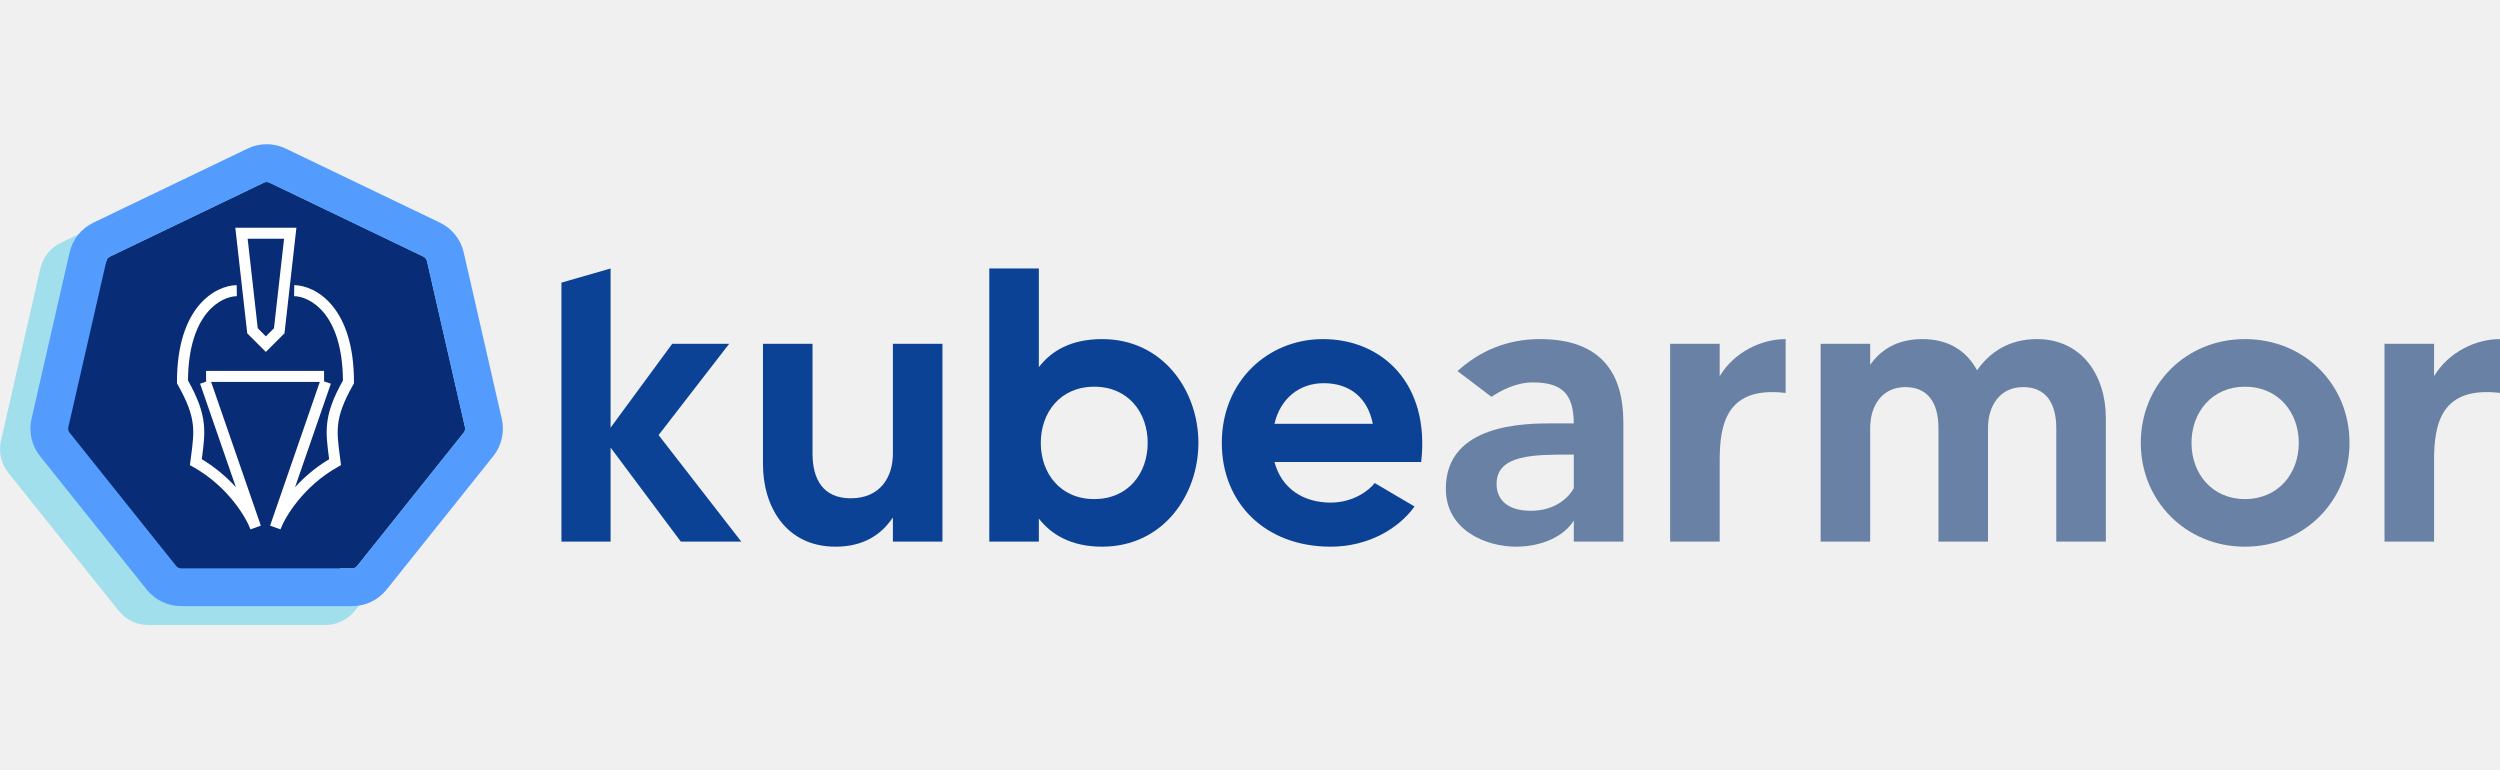
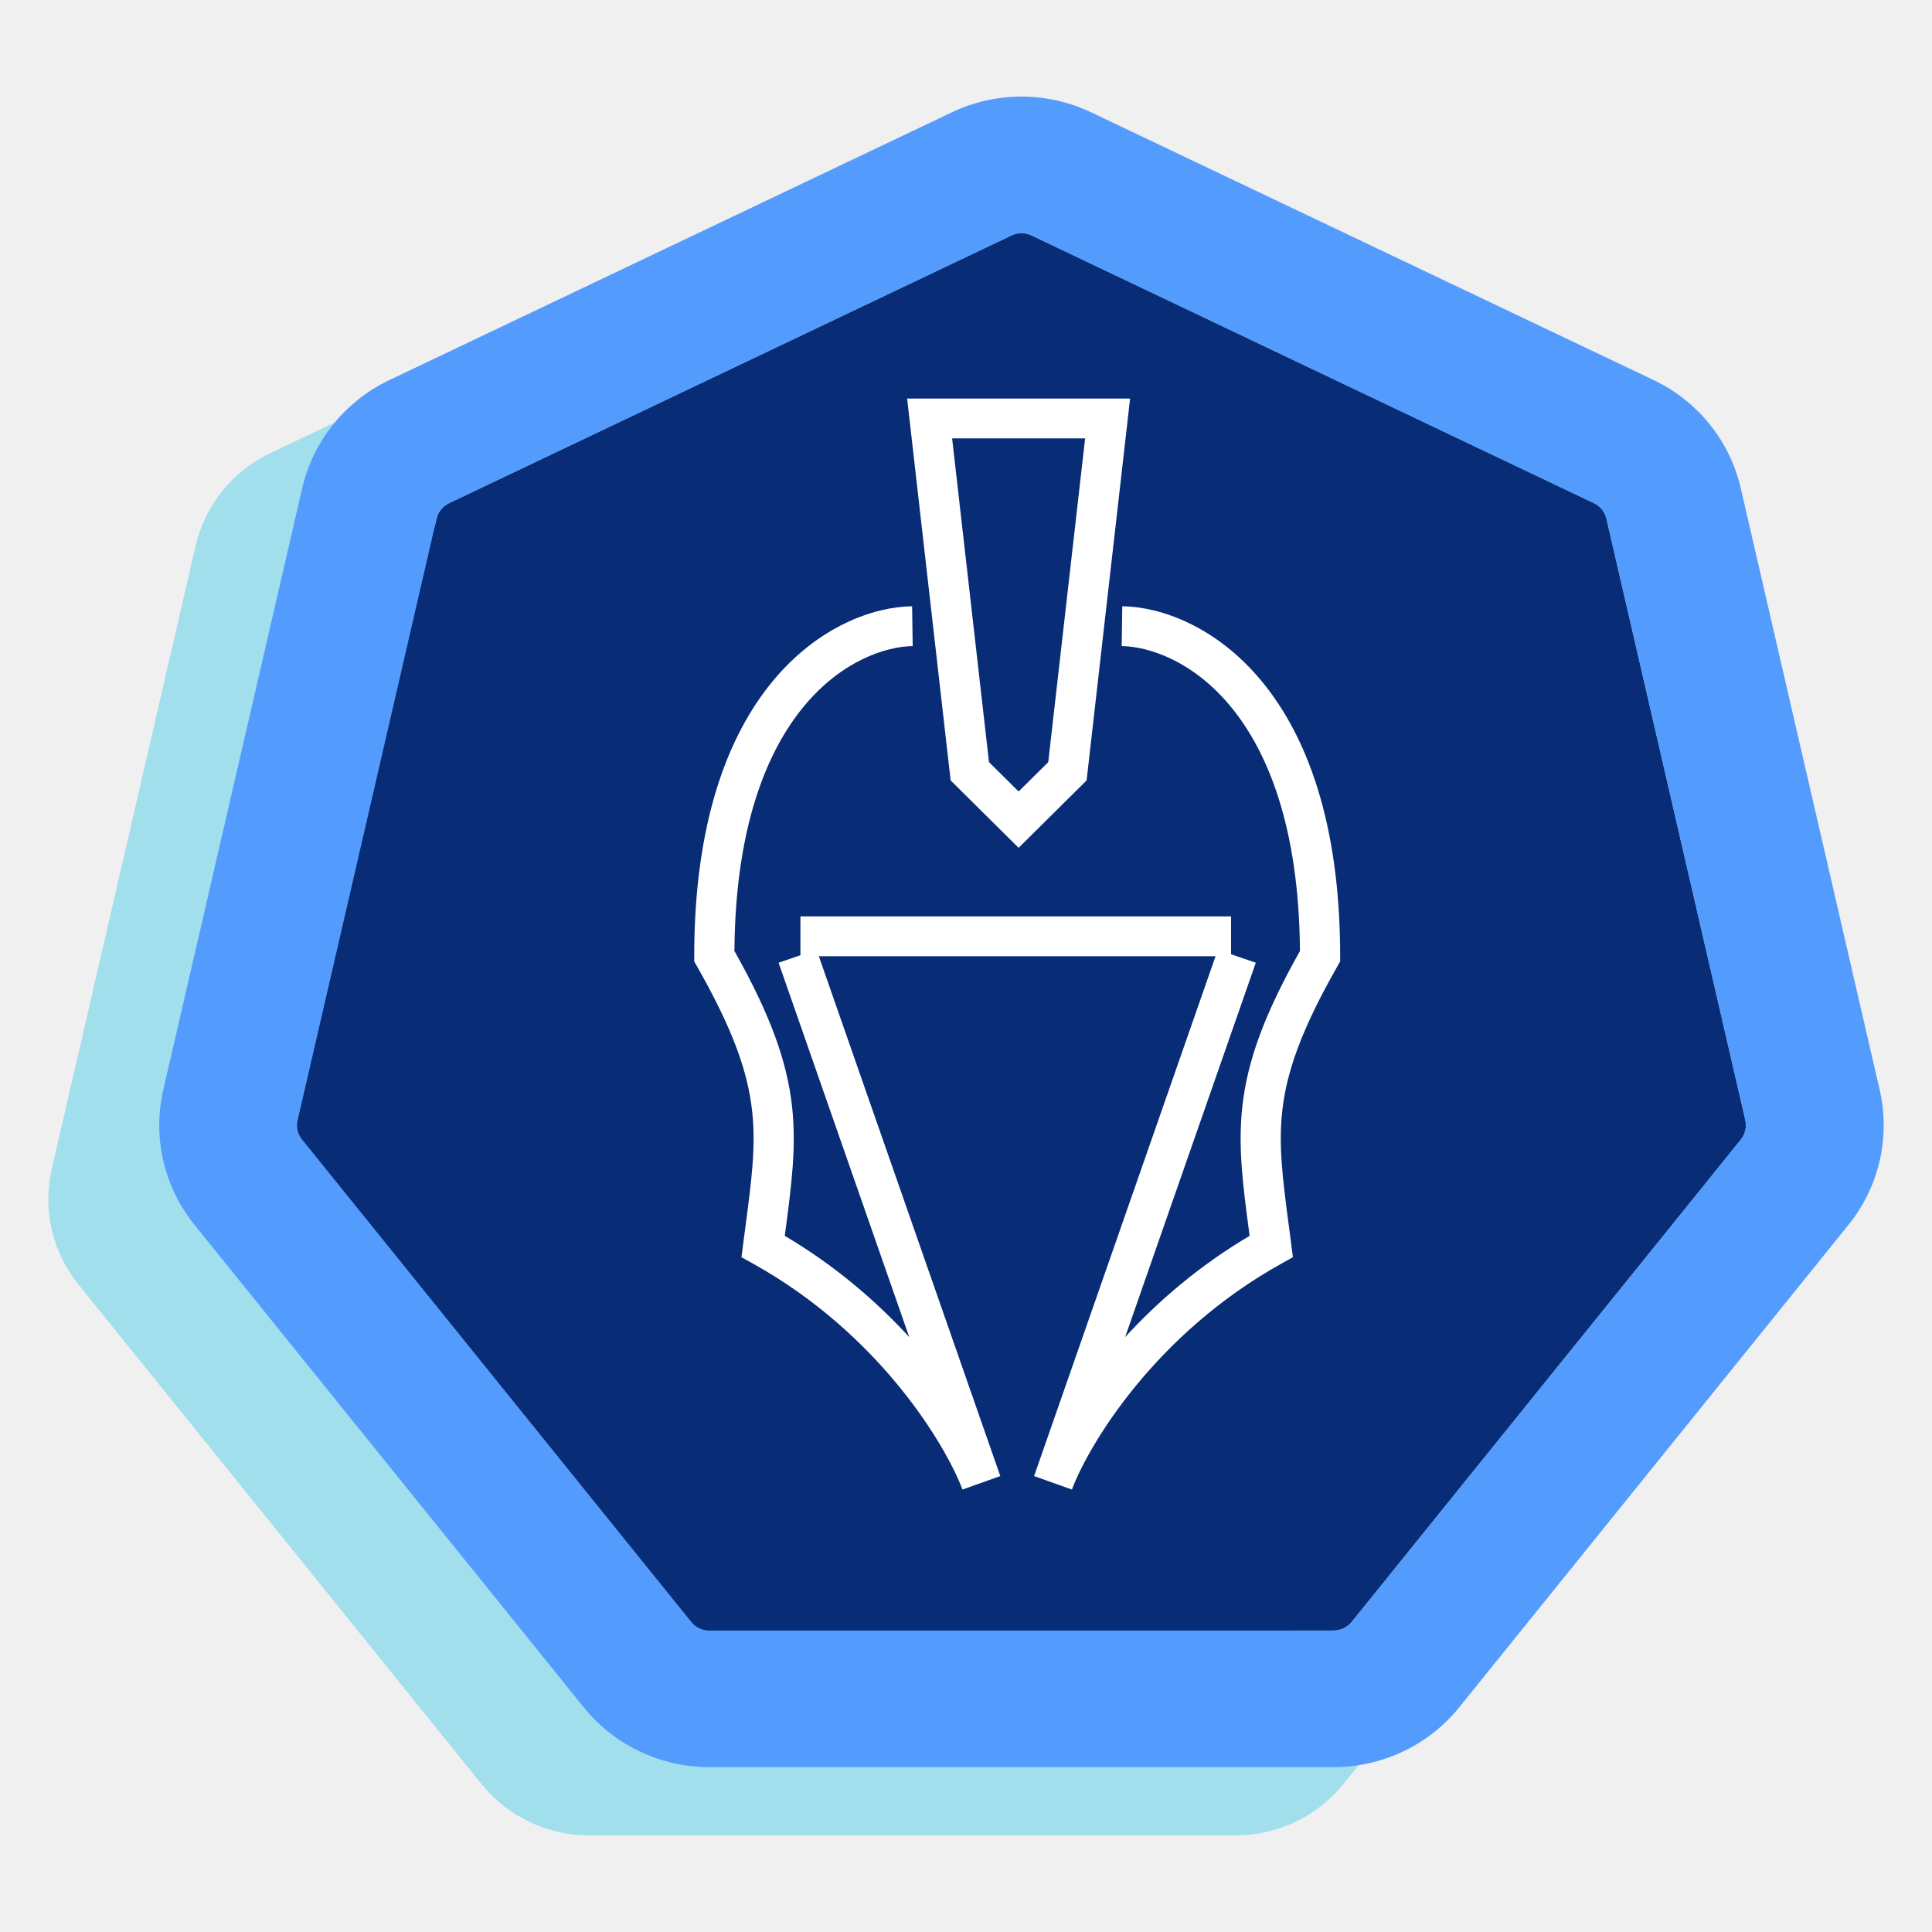
- <svg xmlns="http://www.w3.org/2000/svg" width="260" height="80" viewBox="0 0 260 80" fill="none">
-   <g clip-path="url(#clip0_1113_2099)">
-     <path d="M24.623 20.819L41.221 28.792L45.32 46.707L33.834 61.073H15.412L3.927 46.707L8.026 28.792L24.623 20.819Z" fill="#082C75" />
-     <path fill-rule="evenodd" clip-rule="evenodd" d="M22.923 17.279C23.998 16.763 25.249 16.763 26.323 17.279L42.92 25.252C43.998 25.77 44.782 26.75 45.048 27.916L49.147 45.831C49.414 46.998 49.134 48.224 48.386 49.159L36.901 63.526C36.156 64.457 35.027 65 33.834 65H15.412C14.219 65 13.091 64.457 12.346 63.526L0.86 49.159C0.112 48.224 -0.168 46.998 0.099 45.831L4.198 27.916C4.465 26.75 5.248 25.77 6.326 25.252L22.923 17.279ZM41.221 28.792L24.623 20.819L8.026 28.792L3.927 46.707L15.412 61.073H33.834L45.32 46.707L41.221 28.792Z" fill="#A1DFED" />
-     <path d="M27.449 18.992C27.628 18.906 27.836 18.906 28.015 18.992L44.045 26.692C44.225 26.778 44.355 26.942 44.4 27.136L48.358 44.435C48.403 44.63 48.356 44.834 48.231 44.99L37.139 58.864C37.015 59.019 36.827 59.109 36.628 59.109H18.836C18.637 59.109 18.449 59.019 18.325 58.864L7.233 44.99C7.108 44.834 7.061 44.63 7.106 44.435L11.064 27.136C11.109 26.942 11.239 26.778 11.419 26.692L27.449 18.992Z" fill="#082C75" />
-     <path fill-rule="evenodd" clip-rule="evenodd" d="M29.715 15.452L45.745 23.152C47.002 23.756 47.916 24.9 48.227 26.26L52.185 43.559C52.497 44.921 52.17 46.351 51.298 47.442L40.206 61.316C39.337 62.403 38.02 63.036 36.628 63.036H18.836C17.444 63.036 16.127 62.403 15.258 61.316L4.166 47.442C3.293 46.351 2.966 44.921 3.278 43.559L7.236 26.26C7.548 24.9 8.461 23.756 9.719 23.152L25.748 15.452C27.002 14.849 28.462 14.849 29.715 15.452ZM28.015 18.992C27.836 18.906 27.628 18.906 27.448 18.992L11.419 26.692C11.239 26.778 11.109 26.942 11.064 27.136L7.106 44.435C7.061 44.63 7.108 44.834 7.233 44.99L18.325 58.864C18.449 59.019 18.637 59.109 18.836 59.109H36.628C36.827 59.109 37.015 59.019 37.139 58.864L48.231 44.99C48.356 44.834 48.402 44.63 48.358 44.435L44.4 27.136C44.355 26.942 44.224 26.778 44.045 26.692L28.015 18.992Z" fill="#539BFD" />
-     <path fill-rule="evenodd" clip-rule="evenodd" d="M24.473 23.683H30.826L29.587 34.664L27.649 36.601L25.712 34.664L24.473 23.683ZM25.755 24.828L26.805 34.137L27.649 34.981L28.494 34.137L29.544 24.828H25.755Z" fill="white" />
-     <path fill-rule="evenodd" clip-rule="evenodd" d="M33.68 32.525C32.607 31.221 31.352 30.812 30.586 30.801L30.603 29.655C31.718 29.671 33.286 30.244 34.564 31.797C35.846 33.354 36.812 35.861 36.812 39.719V39.869L36.737 40C35.694 41.846 35.283 43.058 35.162 44.168C35.051 45.185 35.176 46.145 35.354 47.509C35.374 47.664 35.395 47.825 35.416 47.991L35.465 48.374L35.129 48.563C31.535 50.581 29.646 53.77 29.168 55.055L28.09 54.667L33.325 39.531L34.408 39.906L30.684 50.671C31.613 49.65 32.789 48.619 34.231 47.759C34.226 47.721 34.221 47.682 34.216 47.644C34.041 46.309 33.896 45.205 34.023 44.044C34.164 42.751 34.634 41.418 35.666 39.57C35.641 35.988 34.735 33.806 33.68 32.525Z" fill="white" />
-     <path fill-rule="evenodd" clip-rule="evenodd" d="M33.703 39.719L21.433 39.719L21.433 38.573L33.703 38.573L33.703 39.719Z" fill="white" />
-     <path fill-rule="evenodd" clip-rule="evenodd" d="M21.537 32.525C22.61 31.221 23.865 30.812 24.631 30.801L24.615 29.655C23.499 29.671 21.932 30.244 20.653 31.797C19.371 33.354 18.406 35.861 18.406 39.719V39.869L18.48 40C19.523 41.846 19.934 43.058 20.055 44.168C20.167 45.185 20.041 46.145 19.864 47.509C19.843 47.664 19.823 47.825 19.801 47.991L19.752 48.374L20.089 48.563C23.683 50.581 25.571 53.77 26.05 55.055L27.127 54.667L21.892 39.531L20.81 39.906L24.533 50.671C23.605 49.65 22.428 48.619 20.986 47.759C20.991 47.721 20.996 47.682 21.001 47.644C21.176 46.309 21.321 45.205 21.194 44.044C21.053 42.751 20.583 41.418 19.552 39.57C19.576 35.988 20.482 33.806 21.537 32.525Z" fill="white" />
-     <path d="M77.094 56.328L68.492 45.249L75.836 35.753H69.912L63.501 44.478V27.921L58.389 29.394V56.328H63.501V46.547L70.805 56.328H77.094Z" fill="#0C4296" />
-     <path d="M92.861 35.753V47.197C92.861 49.591 91.563 51.823 88.479 51.823C85.598 51.823 84.503 49.835 84.503 47.197V35.753H79.35V48.292C79.35 52.635 81.703 56.855 86.897 56.855C89.899 56.855 91.725 55.516 92.861 53.812V56.328H98.014V35.753H92.861Z" fill="#0C4296" />
-     <path d="M114.613 35.266C111.407 35.266 109.338 36.483 108.04 38.188V27.921H102.886V56.328H108.04V53.933C109.338 55.597 111.407 56.855 114.613 56.855C120.983 56.855 124.635 51.458 124.635 46.061C124.635 40.663 120.983 35.266 114.613 35.266ZM113.801 51.904C110.271 51.904 108.242 49.226 108.242 46.061C108.242 42.895 110.271 40.217 113.801 40.217C117.331 40.217 119.36 42.895 119.36 46.061C119.36 49.226 117.331 51.904 113.801 51.904Z" fill="#0C4296" />
-     <path d="M137.577 35.266C131.897 35.266 127.068 39.608 127.068 46.061C127.068 52.31 131.572 56.855 138.389 56.855C142.284 56.855 145.449 54.988 147.112 52.675L142.974 50.24C142.365 51.011 140.742 52.27 138.389 52.27C135.548 52.27 133.276 50.809 132.546 48.049H147.802C148.735 39.933 143.785 35.266 137.577 35.266ZM132.546 44.072C133.155 41.434 135.143 39.852 137.658 39.852C140.417 39.852 142.243 41.394 142.771 44.072H132.546Z" fill="#0C4296" />
-     <path d="M160.146 35.266C156.697 35.266 153.857 36.524 151.584 38.594L155.114 41.272C155.885 40.745 157.549 39.771 159.415 39.771C162.58 39.771 163.635 41.069 163.676 44.032C163.189 44.032 162.256 44.032 161.444 44.032C158.726 44.032 150.367 44.032 150.367 50.809C150.367 55.191 154.587 56.855 157.671 56.855C160.43 56.855 162.702 55.719 163.676 54.136V56.328H168.829V43.91C168.829 39 166.678 35.266 160.146 35.266ZM163.676 50.768C163.229 51.62 161.85 53.122 159.213 53.122C156.656 53.122 155.642 51.864 155.642 50.322C155.642 47.237 159.659 47.278 163.351 47.278C163.432 47.278 163.554 47.278 163.676 47.278V50.768Z" fill="#6981A4" />
-     <path d="M178.848 39.121V35.753H173.695V56.328H178.848V47.846C178.848 44.032 179.619 40.136 185.705 40.866V35.266C183.23 35.266 180.39 36.565 178.848 39.121Z" fill="#6981A4" />
-     <path d="M211.825 35.266C208.903 35.266 206.875 36.686 205.617 38.513C204.562 36.565 202.736 35.266 199.936 35.266C197.218 35.266 195.554 36.443 194.499 37.944V35.753H189.346V56.328H194.499V44.519C194.499 42.165 195.757 40.258 198.151 40.258C200.545 40.258 201.6 41.962 201.6 44.519V56.328H206.753V44.519C206.753 42.165 208.011 40.258 210.405 40.258C212.799 40.258 213.853 41.962 213.853 44.519V56.328H219.007V43.464C219.007 39.121 216.572 35.266 211.825 35.266Z" fill="#6981A4" />
-     <path d="M233.475 35.266C227.308 35.266 222.641 40.014 222.641 46.061C222.641 52.067 227.308 56.855 233.475 56.855C239.683 56.855 244.349 52.067 244.349 46.061C244.349 40.014 239.683 35.266 233.475 35.266ZM233.475 51.904C230.067 51.904 227.916 49.267 227.916 46.061C227.916 42.855 230.067 40.217 233.475 40.217C236.924 40.217 239.074 42.855 239.074 46.061C239.074 49.267 236.924 51.904 233.475 51.904Z" fill="#6981A4" />
-     <path d="M253.143 39.121V35.753H247.99V56.328H253.143V47.846C253.143 44.032 253.914 40.136 260 40.866V35.266C257.525 35.266 254.685 36.565 253.143 39.121Z" fill="#6981A4" />
-   </g>
-   <defs>
-     <clipPath id="clip0_1113_2099">
-       <rect width="260" height="80" fill="white" />
-     </clipPath>
-   </defs>
+ <svg xmlns="http://www.w3.org/2000/svg" width="128" height="128" viewBox="0 0 128 128" fill="none">
+   <path d="M60.449 19.807L99.039 38.176L108.57 79.451L81.865 112.552H39.034L12.329 79.451L21.86 38.176L60.449 19.807Z" fill="#082C75" />
+   <path fill-rule="evenodd" clip-rule="evenodd" d="M56.498 11.651C58.996 10.461 61.904 10.461 64.403 11.651L102.992 30.02C105.498 31.213 107.319 33.472 107.939 36.158L117.47 77.433C118.091 80.123 117.44 82.947 115.701 85.102L88.996 118.202C87.263 120.35 84.64 121.6 81.866 121.6H39.035C36.26 121.6 33.637 120.35 31.904 118.202L5.199 85.102C3.461 82.947 2.809 80.123 3.43 77.433L12.961 36.158C13.581 33.472 15.402 31.213 17.908 30.02L56.498 11.651ZM99.04 38.176L60.45 19.807L21.861 38.176L12.33 79.451L39.035 112.552H81.866L108.57 79.451L99.04 38.176Z" fill="#A1DFED" />
+   <path d="M67.019 15.596C67.436 15.398 67.92 15.398 68.337 15.596L105.606 33.337C106.024 33.536 106.328 33.913 106.431 34.36L115.634 74.218C115.738 74.666 115.629 75.137 115.339 75.496L89.55 107.461C89.261 107.819 88.824 108.027 88.362 108.027H46.994C46.532 108.027 46.094 107.819 45.806 107.461L20.016 75.496C19.727 75.137 19.618 74.666 19.721 74.218L28.925 34.36C29.028 33.913 29.332 33.536 29.749 33.337L67.019 15.596Z" fill="#082C75" />
+   <path fill-rule="evenodd" clip-rule="evenodd" d="M72.287 7.441L109.557 25.181C112.481 26.573 114.605 29.209 115.329 32.342L124.532 72.199C125.257 75.338 124.497 78.632 122.468 81.147L96.679 113.112C94.658 115.617 91.597 117.076 88.36 117.076H46.992C43.756 117.076 40.695 115.617 38.673 113.112L12.884 81.147C10.856 78.632 10.096 75.338 10.82 72.199L20.024 32.342C20.747 29.209 22.872 26.573 25.795 25.181L63.065 7.441C65.98 6.053 69.373 6.053 72.287 7.441ZM68.335 15.597C67.918 15.399 67.434 15.399 67.017 15.597L29.748 33.338C29.33 33.537 29.026 33.913 28.923 34.361L19.72 74.218C19.616 74.666 19.725 75.137 20.015 75.496L45.804 107.461C46.093 107.819 46.53 108.028 46.992 108.028H88.36C88.823 108.028 89.26 107.819 89.549 107.461L115.338 75.496C115.627 75.137 115.736 74.666 115.633 74.218L106.429 34.361C106.326 33.913 106.022 33.537 105.605 33.338L68.335 15.597Z" fill="#539BFD" />
+   <path fill-rule="evenodd" clip-rule="evenodd" d="M60.1 26.405H74.872L71.99 51.706L67.486 56.17L62.982 51.706L60.1 26.405ZM63.08 29.044L65.523 50.493L67.486 52.438L69.449 50.493L71.892 29.044H63.08Z" fill="white" />
+   <path fill-rule="evenodd" clip-rule="evenodd" d="M81.509 46.778C79.013 43.774 76.096 42.83 74.315 42.805L74.353 40.166C76.947 40.203 80.592 41.522 83.564 45.1C86.546 48.689 88.789 54.465 88.789 63.352V63.699L88.617 64.001C86.192 68.254 85.236 71.045 84.954 73.604C84.695 75.946 84.987 78.159 85.4 81.3C85.447 81.658 85.496 82.028 85.545 82.412L85.659 83.294L84.876 83.73C76.52 88.379 72.13 95.726 71.017 98.686L68.511 97.794L80.684 62.921L83.2 63.783L74.543 88.586C76.702 86.233 79.437 83.859 82.79 81.878C82.778 81.788 82.766 81.7 82.755 81.611C82.348 78.536 82.012 75.994 82.307 73.317C82.635 70.339 83.727 67.268 86.125 63.009C86.069 54.757 83.962 49.73 81.509 46.778Z" fill="white" />
+   <path fill-rule="evenodd" clip-rule="evenodd" d="M81.561 63.353L53.031 63.353L53.031 60.713L81.561 60.713L81.561 63.353Z" fill="white" />
+   <path fill-rule="evenodd" clip-rule="evenodd" d="M53.275 46.778C55.77 43.774 58.688 42.83 60.468 42.805L60.43 40.166C57.836 40.203 54.192 41.522 51.219 45.1C48.237 48.689 45.994 54.465 45.994 63.352V63.699L46.166 64.001C48.591 68.254 49.547 71.045 49.83 73.604C50.088 75.946 49.797 78.159 49.383 81.3C49.336 81.658 49.288 82.028 49.238 82.412L49.124 83.294L49.907 83.73C58.263 88.379 62.653 95.726 63.766 98.686L66.272 97.794L54.099 62.921L51.583 63.783L60.24 88.586C58.081 86.233 55.346 83.859 51.993 81.878C52.005 81.788 52.017 81.7 52.028 81.611C52.435 78.536 52.772 75.994 52.477 73.317C52.148 70.339 51.057 67.268 48.658 63.009C48.715 54.757 50.822 49.73 53.275 46.778Z" fill="white" />
</svg>
